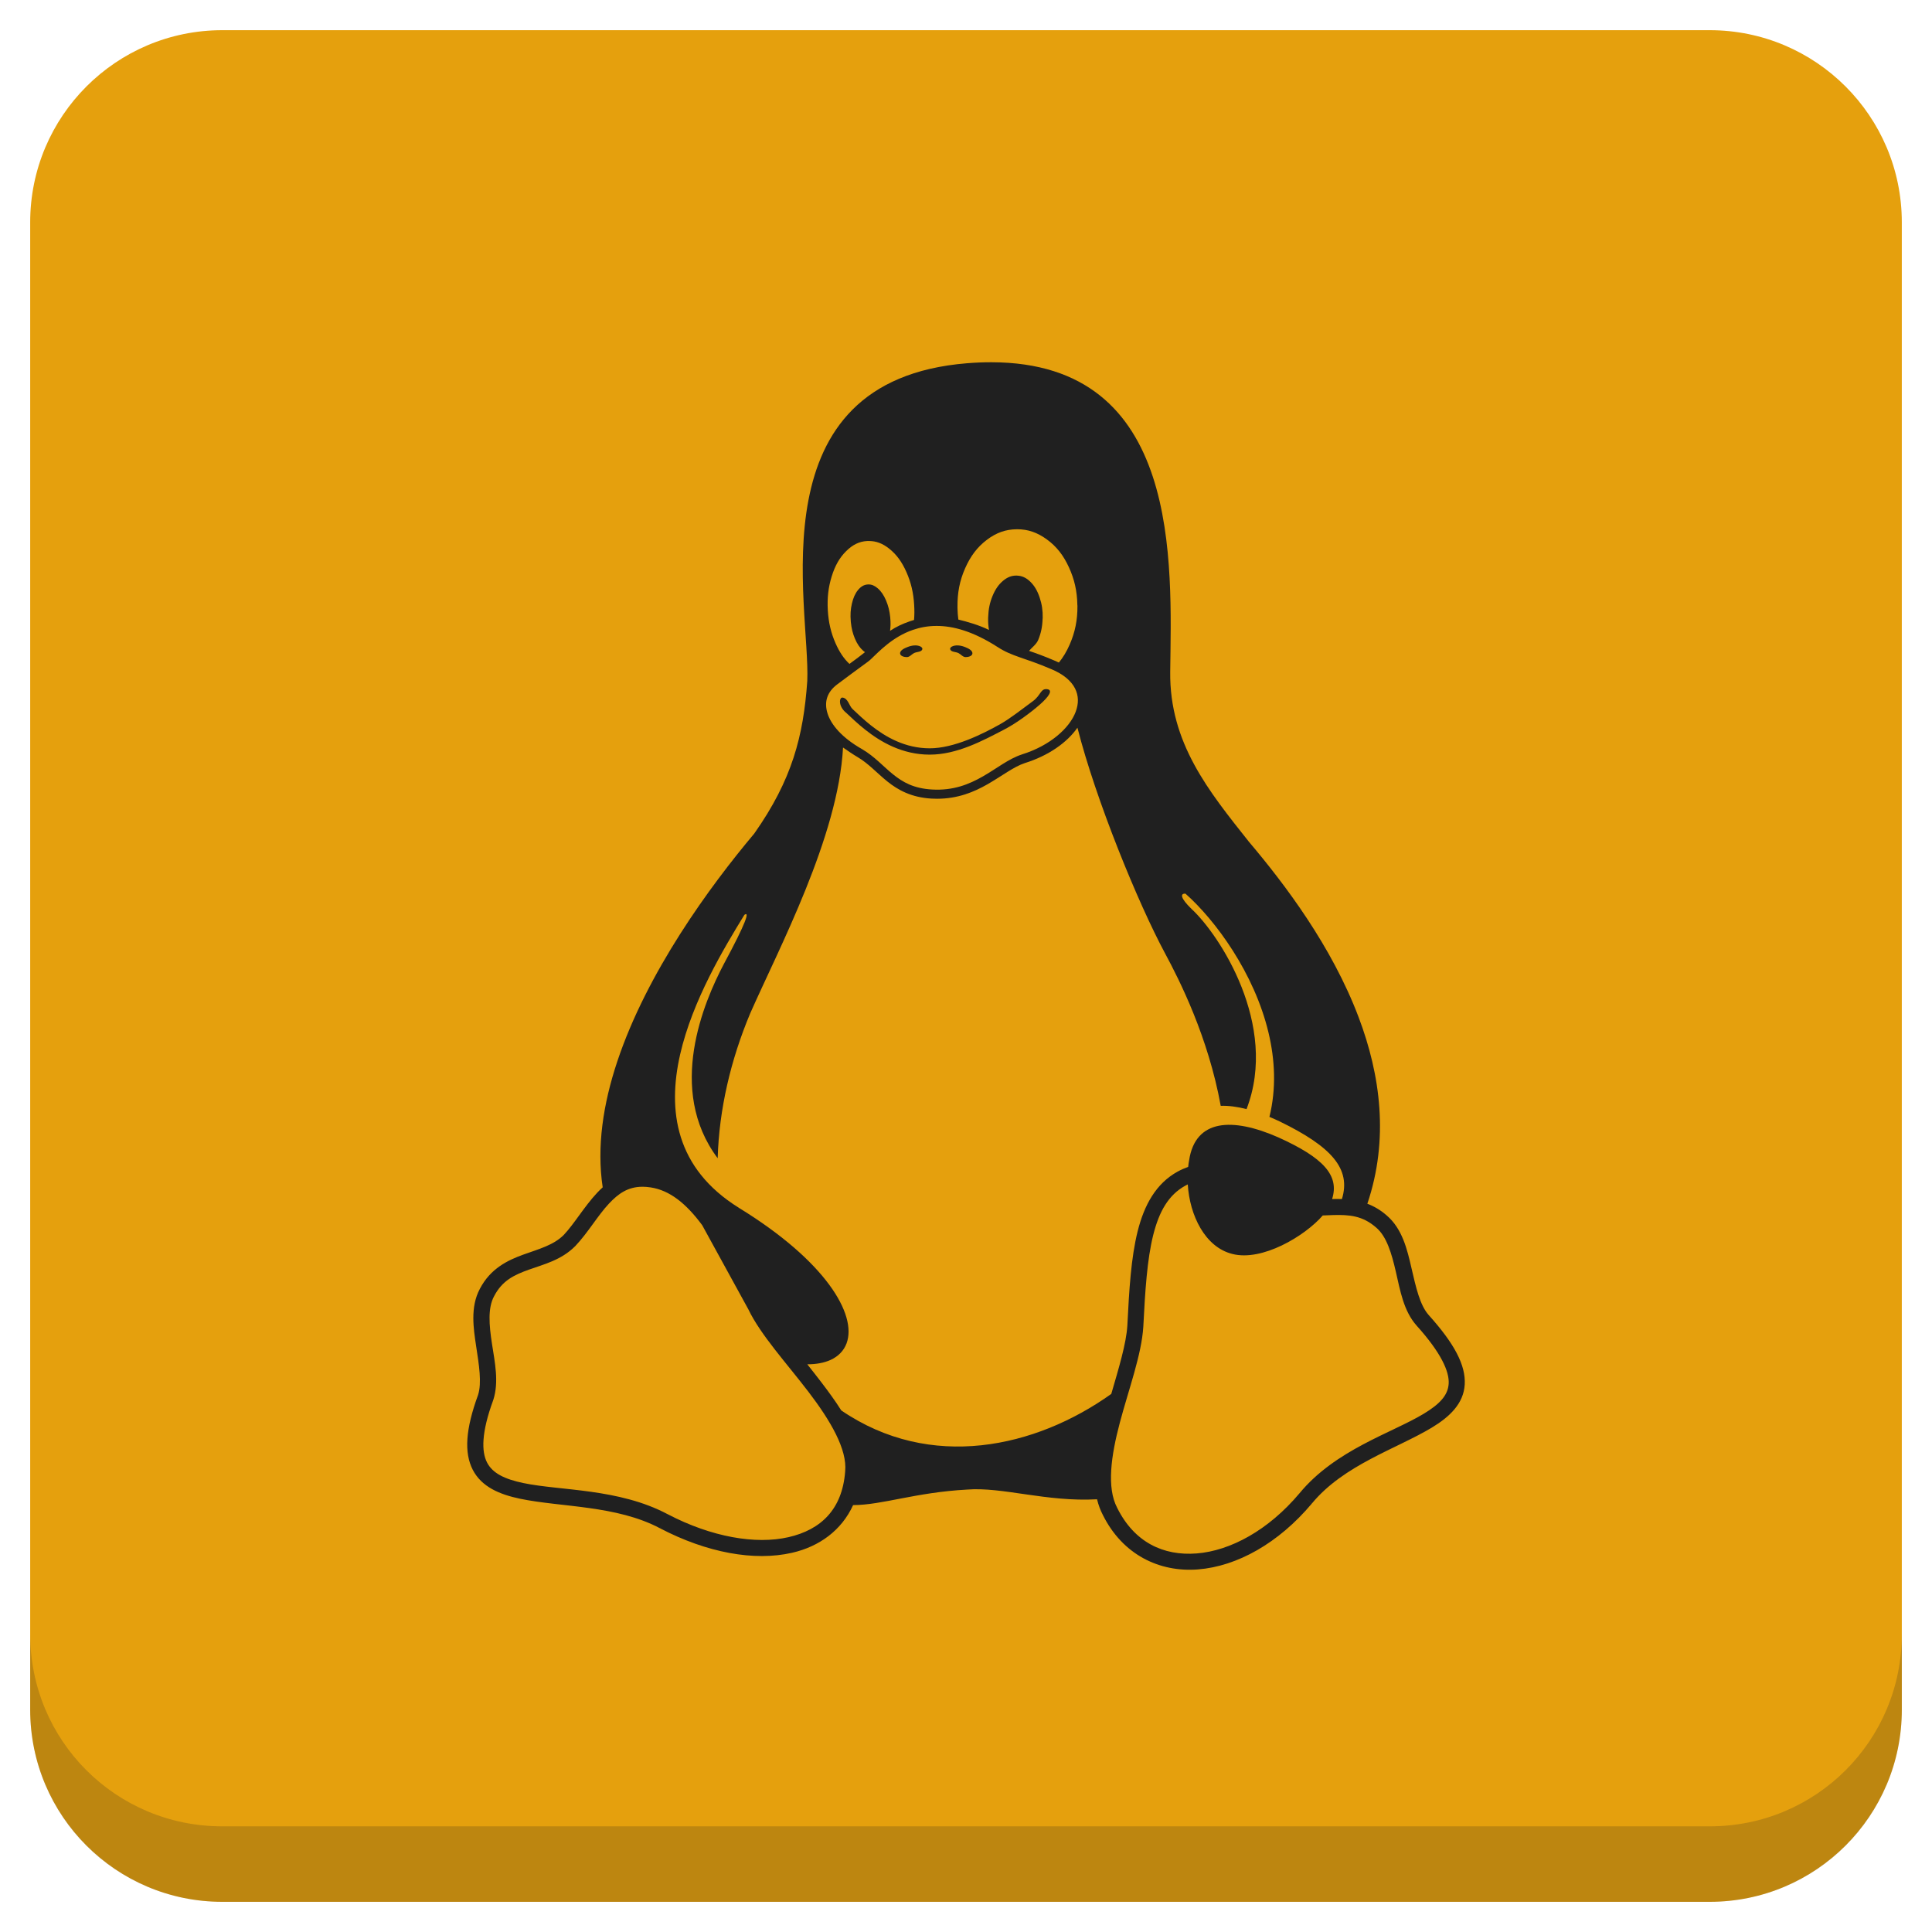
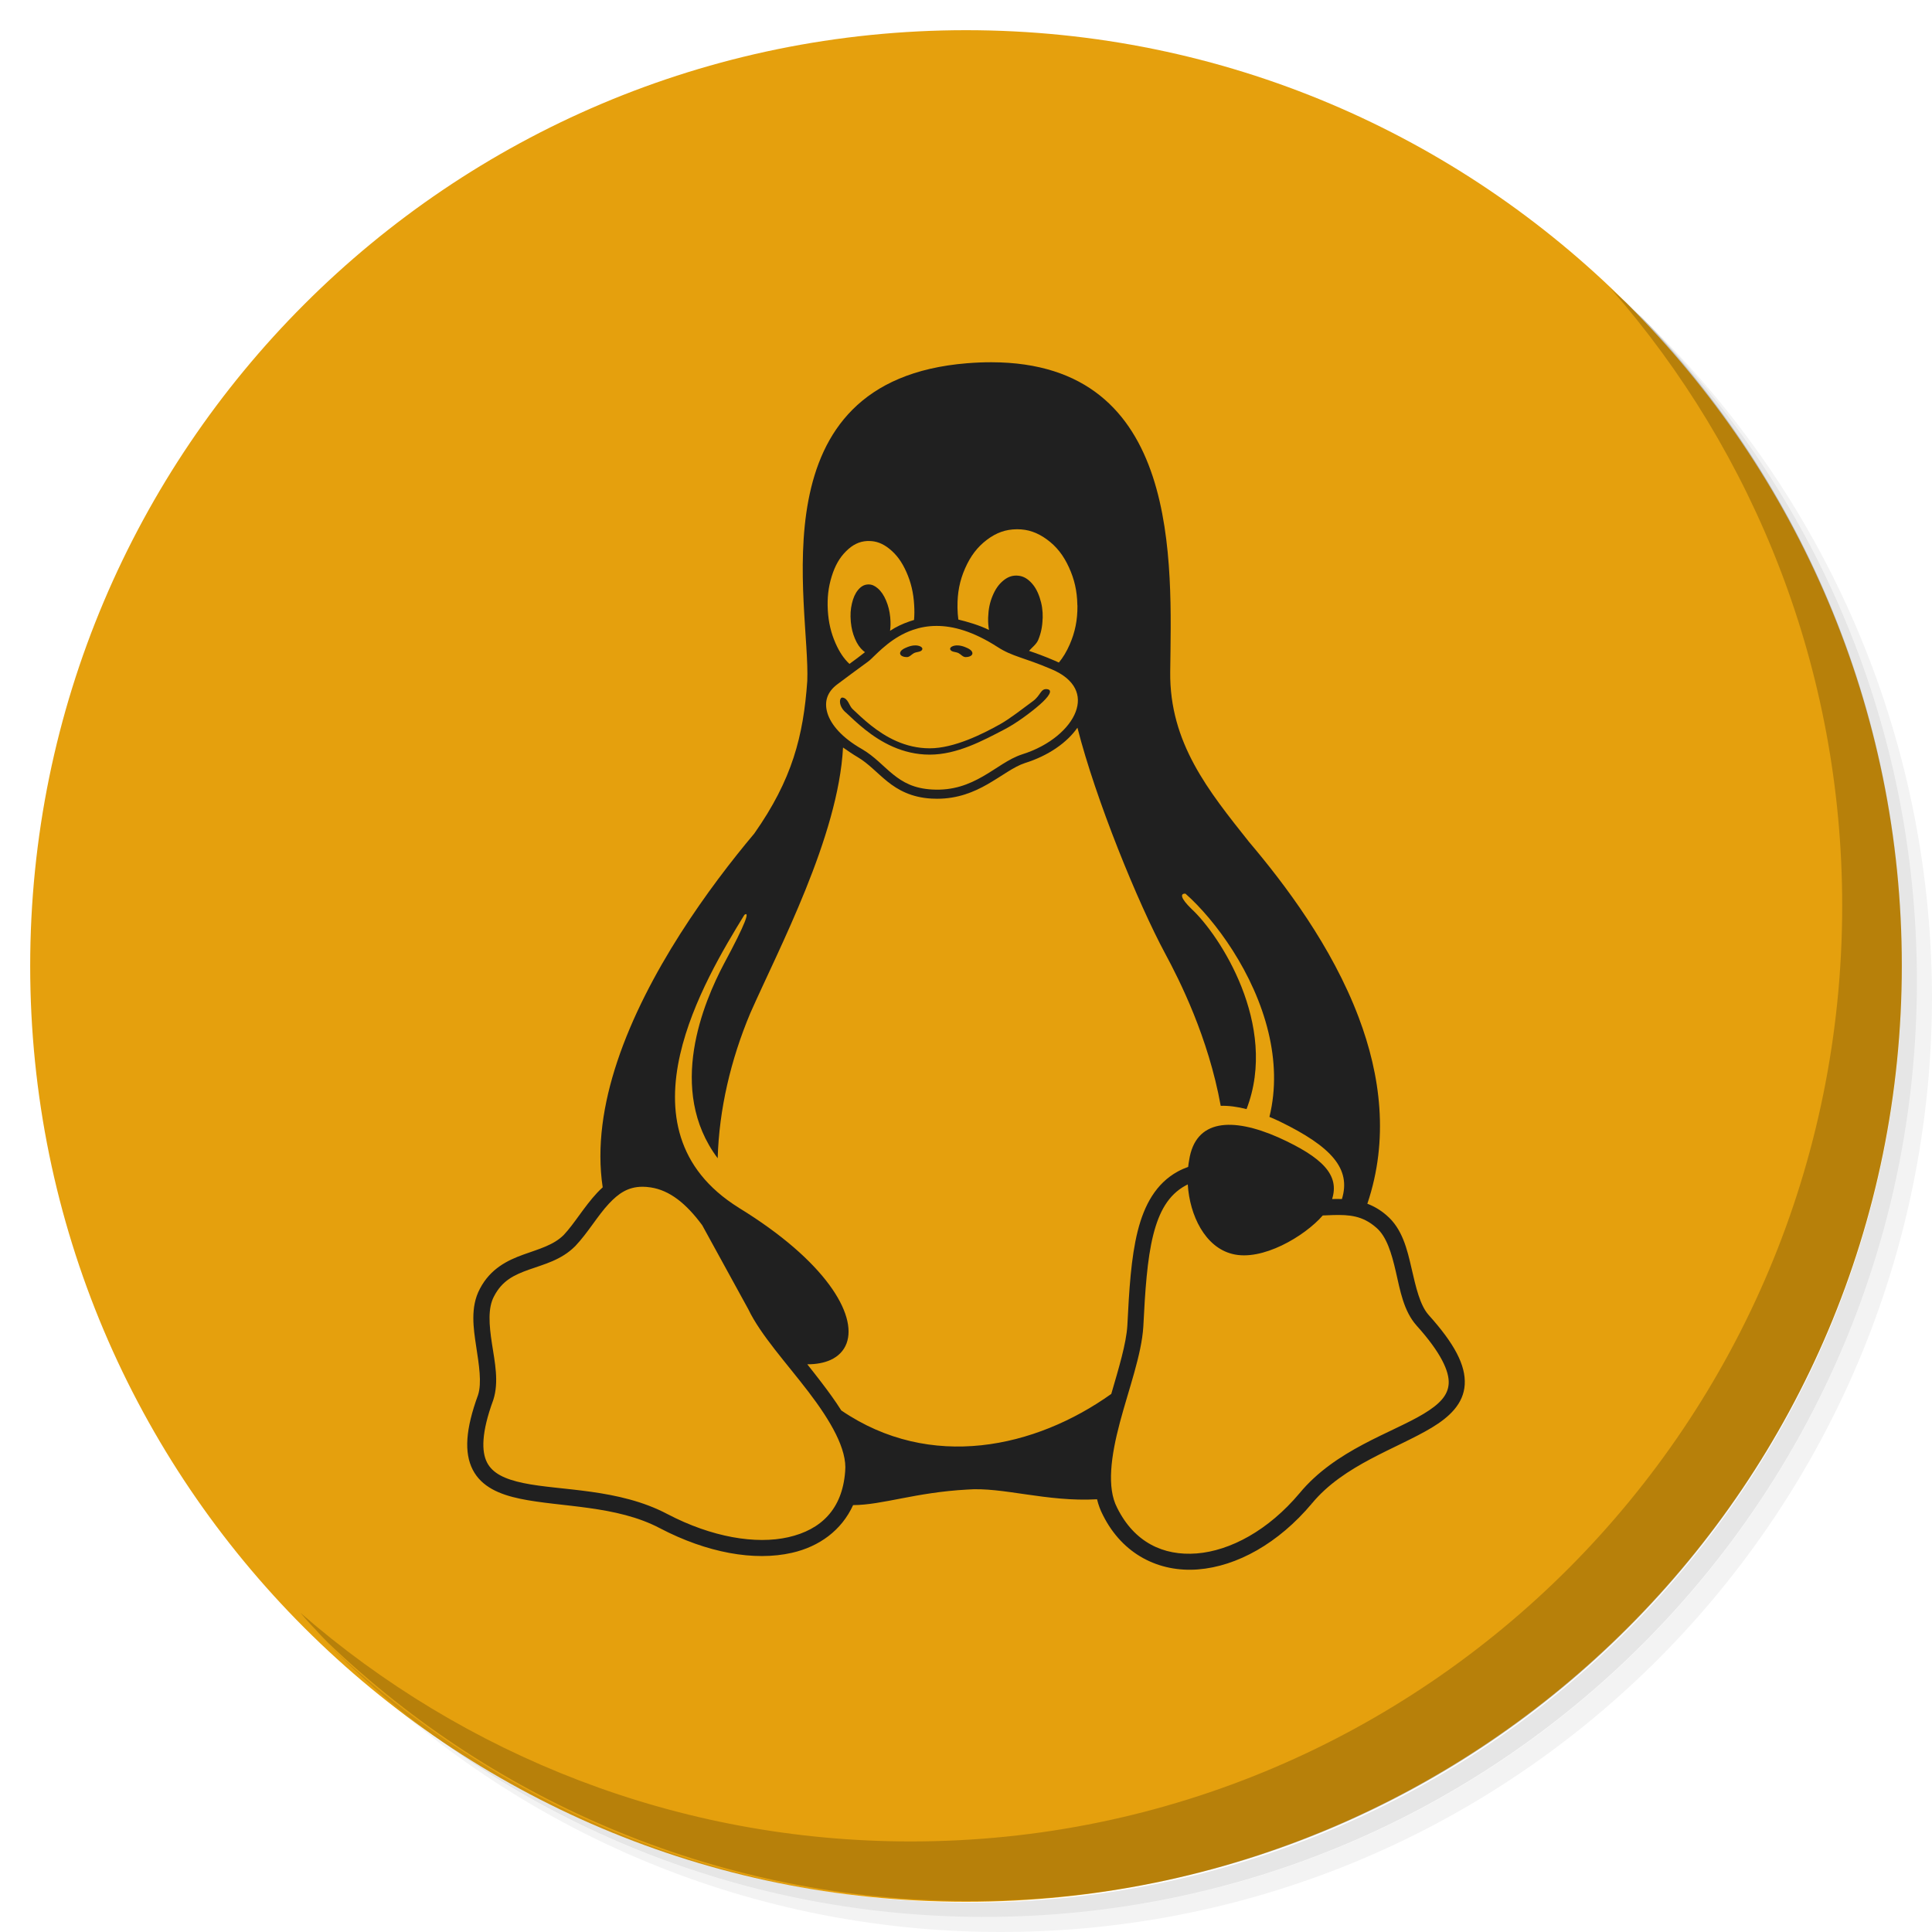
<svg xmlns="http://www.w3.org/2000/svg" xmlns:xlink="http://www.w3.org/1999/xlink" version="1.1" id="Layer_1" x="0px" y="0px" viewBox="0 0 256 256" enable-background="new 0 0 256 256" xml:space="preserve">
  <defs id="defs251">
    <clipPath id="b">
      <use width="100%" overflow="visible" xlink:href="#a" height="100%" id="use5" />
    </clipPath>
    <linearGradient x1="29.337" x2="81.837" y1="75.021" gradientUnits="userSpaceOnUse" y2="44.354" id="c">
      <stop id="stop10" offset="0" stop-opacity=".6" stop-color="#A52714" />
      <stop id="stop12" offset=".66" stop-opacity="0" stop-color="#A52714" />
    </linearGradient>
    <clipPath id="clipPath1232">
      <use width="100%" overflow="visible" xlink:href="#a" height="100%" id="use1230" />
    </clipPath>
    <clipPath id="clipPath1236">
      <use width="100%" overflow="visible" xlink:href="#a" height="100%" id="use1234" />
    </clipPath>
    <linearGradient x1="110.87" x2="52.538" y1="164.5" gradientUnits="userSpaceOnUse" y2="130.33" id="d">
      <stop id="stop23" offset="0" stop-opacity=".4" stop-color="#055524" />
      <stop id="stop25" offset=".33" stop-opacity="0" stop-color="#055524" />
    </linearGradient>
    <clipPath id="clipPath1244">
      <use width="100%" overflow="visible" xlink:href="#a" height="100%" id="use1242" />
    </clipPath>
    <clipPath id="clipPath1248">
      <use width="100%" overflow="visible" xlink:href="#a" height="100%" id="use1246" />
    </clipPath>
    <clipPath id="f">
      <use y="0" x="0" style="overflow:visible" id="use37" height="100%" xlink:href="#e" overflow="visible" width="100%" />
    </clipPath>
    <linearGradient x1="121.86" x2="136.55" y1="49.804" gradientUnits="userSpaceOnUse" y2="114.13" id="g">
      <stop id="stop42" offset="0" stop-opacity=".3" stop-color="#EA6100" />
      <stop id="stop44" offset=".66" stop-opacity="0" stop-color="#EA6100" />
    </linearGradient>
    <clipPath id="clipPath1258">
      <use width="100%" overflow="visible" xlink:href="#a" height="100%" id="use1256" />
    </clipPath>
    <clipPath id="clipPath1269">
      <use width="100%" overflow="visible" xlink:href="#a" height="100%" id="use1267" />
    </clipPath>
    <clipPath id="j">
      <use y="0" x="0" style="overflow:visible" id="use62" height="100%" xlink:href="#i" overflow="visible" width="100%" />
    </clipPath>
    <radialGradient id="l" gradientUnits="userSpaceOnUse" cy="55.948" cx="668.18" gradientTransform="translate(-576)" r="84.078">
      <stop stop-color="#3E2723" stop-opacity=".2" offset="0" id="stop73" />
      <stop stop-color="#3E2723" stop-opacity="0" offset="1" id="stop75" />
    </radialGradient>
    <clipPath id="clipPath1285">
      <use width="100%" overflow="visible" xlink:href="#a" height="100%" id="use1283" />
    </clipPath>
    <clipPath id="clipPath1289">
      <use width="100%" overflow="visible" xlink:href="#a" height="100%" id="use1287" />
    </clipPath>
    <clipPath id="n">
      <use y="0" x="0" style="overflow:visible" id="use83" height="100%" xlink:href="#m" overflow="visible" width="100%" />
    </clipPath>
    <radialGradient id="p" gradientUnits="userSpaceOnUse" cy="48.52" cx="597.88" gradientTransform="translate(-576)" r="78.044">
      <stop stop-color="#3E2723" stop-opacity=".2" offset="0" id="stop94" />
      <stop stop-color="#3E2723" stop-opacity="0" offset="1" id="stop96" />
    </radialGradient>
    <clipPath id="clipPath1305">
      <use width="100%" overflow="visible" xlink:href="#a" height="100%" id="use1303" />
    </clipPath>
    <radialGradient id="q" gradientUnits="userSpaceOnUse" cy="96.138" cx="671.84" gradientTransform="translate(-576)" r="87.87">
      <stop stop-color="#263238" stop-opacity=".2" offset="0" id="stop101" />
      <stop stop-color="#263238" stop-opacity="0" offset="1" id="stop103" />
    </radialGradient>
    <clipPath id="clipPath1312">
      <use width="100%" overflow="visible" xlink:href="#a" height="100%" id="use1310" />
    </clipPath>
    <clipPath id="clipPath1316">
      <use width="100%" overflow="visible" xlink:href="#a" height="100%" id="use1314" />
    </clipPath>
    <clipPath id="clipPath1320">
      <use width="100%" overflow="visible" xlink:href="#a" height="100%" id="use1318" />
    </clipPath>
    <clipPath id="clipPath1324">
      <use width="100%" overflow="visible" xlink:href="#a" height="100%" id="use1322" />
    </clipPath>
    <path d="m 8,184 h 83.77 l 38.88,-38.88 V 116 H 61.36 L 8,24.48 Z" id="e" />
    <path d="m 96,56 34.65,60 -38.88,68 H 184 V 56 Z" id="i" />
    <path d="M 21.97,8 V 48.34 L 61.36,116 96,56 h 88 V 8 Z" id="m" />
    <clipPath id="b-1">
      <use width="100%" overflow="visible" xlink:href="#a" height="100%" id="use5-7" />
    </clipPath>
    <clipPath id="clipPath1232-2">
      <use width="100%" overflow="visible" xlink:href="#a" height="100%" id="use1230-2" />
    </clipPath>
    <clipPath id="clipPath1236-6">
      <use width="100%" overflow="visible" xlink:href="#a" height="100%" id="use1234-1" />
    </clipPath>
    <clipPath id="clipPath1244-1">
      <use width="100%" overflow="visible" xlink:href="#a" height="100%" id="use1242-5" />
    </clipPath>
    <clipPath id="clipPath1248-9">
      <use width="100%" overflow="visible" xlink:href="#a" height="100%" id="use1246-4" />
    </clipPath>
    <clipPath id="f-9">
      <use y="0" x="0" style="overflow:visible" id="use37-0" height="100%" xlink:href="#e-8" overflow="visible" width="100%" />
    </clipPath>
    <clipPath id="clipPath1258-7">
      <use width="100%" overflow="visible" xlink:href="#a" height="100%" id="use1256-7" />
    </clipPath>
    <clipPath id="clipPath1269-1">
      <use width="100%" overflow="visible" xlink:href="#a" height="100%" id="use1267-1" />
    </clipPath>
    <clipPath id="j-5">
      <use y="0" x="0" style="overflow:visible" id="use62-9" height="100%" xlink:href="#i-5" overflow="visible" width="100%" />
    </clipPath>
    <radialGradient id="l-7" gradientUnits="userSpaceOnUse" cy="55.948" cx="668.18" gradientTransform="translate(-576)" r="84.078">
      <stop stop-color="#3E2723" stop-opacity=".2" offset="0" id="stop73-7" />
      <stop stop-color="#3E2723" stop-opacity="0" offset="1" id="stop75-6" />
    </radialGradient>
    <clipPath id="clipPath1285-7">
      <use width="100%" overflow="visible" xlink:href="#a" height="100%" id="use1283-3" />
    </clipPath>
    <clipPath id="clipPath1289-6">
      <use width="100%" overflow="visible" xlink:href="#a" height="100%" id="use1287-5" />
    </clipPath>
    <clipPath id="n-6">
      <use y="0" x="0" style="overflow:visible" id="use83-3" height="100%" xlink:href="#m-6" overflow="visible" width="100%" />
    </clipPath>
    <radialGradient id="p-9" gradientUnits="userSpaceOnUse" cy="48.52" cx="597.88" gradientTransform="translate(-576)" r="78.044">
      <stop stop-color="#3E2723" stop-opacity=".2" offset="0" id="stop94-4" />
      <stop stop-color="#3E2723" stop-opacity="0" offset="1" id="stop96-8" />
    </radialGradient>
    <clipPath id="clipPath1305-1">
      <use width="100%" overflow="visible" xlink:href="#a" height="100%" id="use1303-2" />
    </clipPath>
    <radialGradient id="q-9" gradientUnits="userSpaceOnUse" cy="96.138" cx="671.84" gradientTransform="translate(-576)" r="87.87">
      <stop stop-color="#263238" stop-opacity=".2" offset="0" id="stop101-3" />
      <stop stop-color="#263238" stop-opacity="0" offset="1" id="stop103-9" />
    </radialGradient>
    <clipPath id="clipPath1312-0">
      <use width="100%" overflow="visible" xlink:href="#a" height="100%" id="use1310-8" />
    </clipPath>
    <clipPath id="clipPath1316-8">
      <use width="100%" overflow="visible" xlink:href="#a" height="100%" id="use1314-5" />
    </clipPath>
    <clipPath id="clipPath1320-0">
      <use width="100%" overflow="visible" xlink:href="#a" height="100%" id="use1318-9" />
    </clipPath>
    <clipPath id="clipPath1324-6">
      <use width="100%" overflow="visible" xlink:href="#a" height="100%" id="use1322-3" />
    </clipPath>
    <path d="m 8,184 h 83.77 l 38.88,-38.88 V 116 H 61.36 L 8,24.48 Z" id="e-8" />
    <path d="m 96,56 34.65,60 -38.88,68 H 184 V 56 Z" id="i-5" />
    <path d="M 21.97,8 V 48.34 L 61.36,116 96,56 h 88 V 8 Z" id="m-6" />
    <radialGradient id="r" gradientUnits="userSpaceOnUse" cy="32.014" cx="34.286" gradientTransform="translate(-23.07961,-106.2699)" r="176.75">
      <stop stop-color="#fff" stop-opacity=".1" offset="0" id="stop130" />
      <stop stop-color="#fff" stop-opacity="0" offset="1" id="stop132" />
    </radialGradient>
    <clipPath id="b-0">
      <use y="0" x="0" style="overflow:visible" width="100%" overflow="visible" xlink:href="#a" height="100%" id="use5-5" />
    </clipPath>
    <clipPath id="clipPath963">
      <use y="0" x="0" style="overflow:visible" width="100%" overflow="visible" xlink:href="#a" height="100%" id="use961" />
    </clipPath>
    <clipPath id="clipPath967">
      <use y="0" x="0" style="overflow:visible" width="100%" overflow="visible" xlink:href="#a" height="100%" id="use965" />
    </clipPath>
    <radialGradient id="q-94" gradientUnits="userSpaceOnUse" cy="96.138" cx="671.84" gradientTransform="translate(-576)" r="87.87">
      <stop stop-color="#263238" stop-opacity=".2" offset="0" id="stop101-6" />
      <stop stop-color="#263238" stop-opacity="0" offset="1" id="stop103-92" />
    </radialGradient>
    <clipPath id="clipPath974">
      <use y="0" x="0" style="overflow:visible" width="100%" overflow="visible" xlink:href="#a" height="100%" id="use972" />
    </clipPath>
    <radialGradient id="p-2" gradientUnits="userSpaceOnUse" cy="48.52" cx="597.88" gradientTransform="translate(-576)" r="78.044">
      <stop stop-color="#3E2723" stop-opacity=".2" offset="0" id="stop94-47" />
      <stop stop-color="#3E2723" stop-opacity="0" offset="1" id="stop96-7" />
    </radialGradient>
    <clipPath id="clipPath981">
      <use y="0" x="0" style="overflow:visible" width="100%" overflow="visible" xlink:href="#a" height="100%" id="use979" />
    </clipPath>
    <clipPath id="clipPath985">
      <use y="0" x="0" style="overflow:visible" width="100%" overflow="visible" xlink:href="#a" height="100%" id="use983" />
    </clipPath>
    <clipPath id="n-5">
      <use width="100%" overflow="visible" xlink:href="#m-0" height="100%" id="use83-4" style="overflow:visible" x="0" y="0" />
    </clipPath>
    <radialGradient id="l-2" gradientUnits="userSpaceOnUse" cy="55.948" cx="668.18" gradientTransform="translate(-576)" r="84.078">
      <stop stop-color="#3E2723" stop-opacity=".2" offset="0" id="stop73-8" />
      <stop stop-color="#3E2723" stop-opacity="0" offset="1" id="stop75-9" />
    </radialGradient>
    <clipPath id="clipPath997">
      <use y="0" x="0" style="overflow:visible" width="100%" overflow="visible" xlink:href="#a" height="100%" id="use995" />
    </clipPath>
    <clipPath id="clipPath1001">
      <use y="0" x="0" style="overflow:visible" width="100%" overflow="visible" xlink:href="#a" height="100%" id="use999" />
    </clipPath>
    <clipPath id="j-3">
      <use width="100%" overflow="visible" xlink:href="#i-1" height="100%" id="use62-6" style="overflow:visible" x="0" y="0" />
    </clipPath>
    <clipPath id="clipPath1010">
      <use y="0" x="0" style="overflow:visible" width="100%" overflow="visible" xlink:href="#a" height="100%" id="use1008" />
    </clipPath>
    <clipPath id="clipPath1017">
      <use y="0" x="0" style="overflow:visible" width="100%" overflow="visible" xlink:href="#a" height="100%" id="use1015" />
    </clipPath>
    <clipPath id="f-0">
      <use width="100%" overflow="visible" xlink:href="#e-1" height="100%" id="use37-5" style="overflow:visible" x="0" y="0" />
    </clipPath>
    <clipPath id="clipPath1029">
      <use y="0" x="0" style="overflow:visible" width="100%" overflow="visible" xlink:href="#a" height="100%" id="use1027" />
    </clipPath>
    <clipPath id="clipPath1033">
      <use y="0" x="0" style="overflow:visible" width="100%" overflow="visible" xlink:href="#a" height="100%" id="use1031" />
    </clipPath>
    <clipPath id="clipPath1043">
      <use y="0" x="0" style="overflow:visible" width="100%" overflow="visible" xlink:href="#a" height="100%" id="use1041" />
    </clipPath>
    <clipPath id="clipPath1047">
      <use y="0" x="0" style="overflow:visible" width="100%" overflow="visible" xlink:href="#a" height="100%" id="use1045" />
    </clipPath>
    <path id="e-1" d="m 8,184 h 83.77 l 38.88,-38.88 V 116 H 61.36 L 8,24.48 Z" />
    <path id="i-1" d="m 96,56 34.65,60 -38.88,68 H 184 V 56 Z" />
    <path id="m-0" d="M 21.97,8 V 48.34 L 61.36,116 96,56 h 88 V 8 Z" />
    <circle r="88" cx="96" cy="96" id="a" />
    <path d="m8 184h83.77l38.88-38.88v-29.12h-69.29l-53.36-91.52z" id="e-6" />
    <path d="m96 56l34.65 60-38.88 68h92.23v-128z" id="i-2" />
    <path d="m21.97 8v40.34l39.39 67.66 34.64-60h88v-48z" id="m-8" />
    <defs id="defs1820">
      <path d="M 21.97,8 V 48.34 L 61.36,116 96,56 h 88 V 8 Z" id="path1928" />
    </defs>
    <clipPath id="n-7">
      <use id="use1822" height="100%" xlink:href="#m-8" overflow="visible" width="100%" style="overflow:visible" x="0" y="0" />
    </clipPath>
    <defs id="defs1799">
      <path d="m 96,56 34.65,60 -38.88,68 H 184 V 56 Z" id="path1918" />
    </defs>
    <clipPath id="j-6">
      <use id="use1801" height="100%" xlink:href="#i-2" overflow="visible" width="100%" style="overflow:visible" x="0" y="0" />
    </clipPath>
    <defs id="defs1774">
      <path d="m 8,184 h 83.77 l 38.88,-38.88 V 116 H 61.36 L 8,24.48 Z" id="path1902" />
    </defs>
    <clipPath id="f-06">
      <use id="use1776" height="100%" xlink:href="#e-6" overflow="visible" width="100%" style="overflow:visible" x="0" y="0" />
    </clipPath>
    <linearGradient x1="110.87" x2="52.538" y1="164.5" gradientUnits="userSpaceOnUse" y2="130.33" id="linearGradient1897">
      <stop id="stop1762" offset="0" stop-opacity=".4" stop-color="#055524" />
      <stop id="stop1764" offset=".33" stop-opacity="0" stop-color="#055524" />
    </linearGradient>
    <linearGradient x1="29.337" x2="81.837" y1="75.021" gradientUnits="userSpaceOnUse" y2="44.354" id="linearGradient1889">
      <stop id="stop1749" offset="0" stop-opacity=".6" stop-color="#A52714" />
      <stop id="stop1751" offset=".66" stop-opacity="0" stop-color="#A52714" />
    </linearGradient>
    <linearGradient id="linearGradient1910" y2="114.13" gradientUnits="userSpaceOnUse" y1="49.804" x2="136.55" x1="121.86">
      <stop stop-color="#EA6100" stop-opacity=".3" offset="0" id="stop1781" />
      <stop stop-color="#EA6100" stop-opacity="0" offset=".66" id="stop1783" />
    </linearGradient>
    <clipPath id="b-3">
      <use y="0" x="0" style="overflow:visible" width="100%" overflow="visible" xlink:href="#a" height="100%" id="use5-1" />
    </clipPath>
    <clipPath id="clipPath1024">
      <use y="0" x="0" style="overflow:visible" width="100%" overflow="visible" xlink:href="#a" height="100%" id="use1022" />
    </clipPath>
    <clipPath id="clipPath1028">
      <use y="0" x="0" style="overflow:visible" width="100%" overflow="visible" xlink:href="#a" height="100%" id="use1026" />
    </clipPath>
    <clipPath id="clipPath1035">
      <use y="0" x="0" style="overflow:visible" width="100%" overflow="visible" xlink:href="#a" height="100%" id="use1033" />
    </clipPath>
    <clipPath id="clipPath1039">
      <use y="0" x="0" style="overflow:visible" width="100%" overflow="visible" xlink:href="#a" height="100%" id="use1037" />
    </clipPath>
    <clipPath id="f-6">
      <use y="0" x="0" style="overflow:visible" id="use37-8" height="100%" xlink:href="#e-61" overflow="visible" width="100%" />
    </clipPath>
    <clipPath id="clipPath1048">
      <use y="0" x="0" style="overflow:visible" width="100%" overflow="visible" xlink:href="#a" height="100%" id="use1046" />
    </clipPath>
    <clipPath id="clipPath1058">
      <use y="0" x="0" style="overflow:visible" width="100%" overflow="visible" xlink:href="#a" height="100%" id="use1056" />
    </clipPath>
    <clipPath id="j-66">
      <use y="0" x="0" style="overflow:visible" id="use62-4" height="100%" xlink:href="#i-59" overflow="visible" width="100%" />
    </clipPath>
    <radialGradient id="l-9" gradientUnits="userSpaceOnUse" cy="55.948" cx="668.18" gradientTransform="translate(-576)" r="84.078">
      <stop stop-color="#3E2723" stop-opacity=".2" offset="0" id="stop73-5" />
      <stop stop-color="#3E2723" stop-opacity="0" offset="1" id="stop75-0" />
    </radialGradient>
    <clipPath id="clipPath1073">
      <use y="0" x="0" style="overflow:visible" width="100%" overflow="visible" xlink:href="#a" height="100%" id="use1071" />
    </clipPath>
    <clipPath id="clipPath1077">
      <use y="0" x="0" style="overflow:visible" width="100%" overflow="visible" xlink:href="#a" height="100%" id="use1075" />
    </clipPath>
    <clipPath id="n-4">
      <use y="0" x="0" style="overflow:visible" id="use83-8" height="100%" xlink:href="#m-4" overflow="visible" width="100%" />
    </clipPath>
    <radialGradient id="p-7" gradientUnits="userSpaceOnUse" cy="48.52" cx="597.88" gradientTransform="translate(-576)" r="78.044">
      <stop stop-color="#3E2723" stop-opacity=".2" offset="0" id="stop94-1" />
      <stop stop-color="#3E2723" stop-opacity="0" offset="1" id="stop96-72" />
    </radialGradient>
    <clipPath id="clipPath1092">
      <use y="0" x="0" style="overflow:visible" width="100%" overflow="visible" xlink:href="#a" height="100%" id="use1090" />
    </clipPath>
    <radialGradient id="q-7" gradientUnits="userSpaceOnUse" cy="96.138" cx="671.84" gradientTransform="translate(-576)" r="87.87">
      <stop stop-color="#263238" stop-opacity=".2" offset="0" id="stop101-2" />
      <stop stop-color="#263238" stop-opacity="0" offset="1" id="stop103-2" />
    </radialGradient>
    <clipPath id="clipPath1099">
      <use y="0" x="0" style="overflow:visible" width="100%" overflow="visible" xlink:href="#a" height="100%" id="use1097" />
    </clipPath>
    <clipPath id="clipPath1103">
      <use y="0" x="0" style="overflow:visible" width="100%" overflow="visible" xlink:href="#a" height="100%" id="use1101" />
    </clipPath>
    <clipPath id="clipPath1107">
      <use y="0" x="0" style="overflow:visible" width="100%" overflow="visible" xlink:href="#a" height="100%" id="use1105" />
    </clipPath>
    <clipPath id="clipPath1111">
      <use y="0" x="0" style="overflow:visible" width="100%" overflow="visible" xlink:href="#a" height="100%" id="use1109" />
    </clipPath>
    <radialGradient id="r-6" gradientUnits="userSpaceOnUse" cy="32.014" cx="34.286" gradientTransform="translate(-7,-7)" r="176.75">
      <stop stop-color="#fff" stop-opacity=".1" offset="0" id="stop130-1" />
      <stop stop-color="#fff" stop-opacity="0" offset="1" id="stop132-0" />
    </radialGradient>
    <path d="m 8,184 h 83.77 l 38.88,-38.88 V 116 H 61.36 L 8,24.48 Z" id="e-61" />
    <path d="m 96,56 34.65,60 -38.88,68 H 184 V 56 Z" id="i-59" />
    <path d="M 21.97,8 V 48.34 L 61.36,116 96,56 h 88 V 8 Z" id="m-4" />
    <clipPath id="b-9">
      <use y="0" x="0" style="overflow:visible" width="100%" overflow="visible" xlink:href="#a" height="100%" id="use5-0" />
    </clipPath>
    <clipPath id="clipPath1024-7">
      <use y="0" x="0" style="overflow:visible" width="100%" overflow="visible" xlink:href="#a" height="100%" id="use1022-7" />
    </clipPath>
    <clipPath id="clipPath1028-1">
      <use y="0" x="0" style="overflow:visible" width="100%" overflow="visible" xlink:href="#a" height="100%" id="use1026-1" />
    </clipPath>
    <clipPath id="clipPath1035-7">
      <use y="0" x="0" style="overflow:visible" width="100%" overflow="visible" xlink:href="#a" height="100%" id="use1033-7" />
    </clipPath>
    <clipPath id="clipPath1039-6">
      <use y="0" x="0" style="overflow:visible" width="100%" overflow="visible" xlink:href="#a" height="100%" id="use1037-7" />
    </clipPath>
    <clipPath id="f-3">
      <use y="0" x="0" style="overflow:visible" id="use37-6" height="100%" xlink:href="#e-9" overflow="visible" width="100%" />
    </clipPath>
    <clipPath id="clipPath1048-3">
      <use y="0" x="0" style="overflow:visible" width="100%" overflow="visible" xlink:href="#a" height="100%" id="use1046-9" />
    </clipPath>
    <clipPath id="clipPath1058-4">
      <use y="0" x="0" style="overflow:visible" width="100%" overflow="visible" xlink:href="#a" height="100%" id="use1056-8" />
    </clipPath>
    <clipPath id="j-1">
      <use y="0" x="0" style="overflow:visible" id="use62-2" height="100%" xlink:href="#i-6" overflow="visible" width="100%" />
    </clipPath>
    <radialGradient id="l-93" gradientUnits="userSpaceOnUse" cy="55.948" cx="668.18" gradientTransform="translate(-576)" r="84.078">
      <stop stop-color="#3E2723" stop-opacity=".2" offset="0" id="stop73-9" />
      <stop stop-color="#3E2723" stop-opacity="0" offset="1" id="stop75-08" />
    </radialGradient>
    <clipPath id="clipPath1073-8">
      <use y="0" x="0" style="overflow:visible" width="100%" overflow="visible" xlink:href="#a" height="100%" id="use1071-5" />
    </clipPath>
    <clipPath id="clipPath1077-0">
      <use y="0" x="0" style="overflow:visible" width="100%" overflow="visible" xlink:href="#a" height="100%" id="use1075-9" />
    </clipPath>
    <clipPath id="n-63">
      <use y="0" x="0" style="overflow:visible" id="use83-85" height="100%" xlink:href="#m-2" overflow="visible" width="100%" />
    </clipPath>
    <radialGradient id="p-6" gradientUnits="userSpaceOnUse" cy="48.52" cx="597.88" gradientTransform="translate(-576)" r="78.044">
      <stop stop-color="#3E2723" stop-opacity=".2" offset="0" id="stop94-11" />
      <stop stop-color="#3E2723" stop-opacity="0" offset="1" id="stop96-5" />
    </radialGradient>
    <clipPath id="clipPath1092-9">
      <use y="0" x="0" style="overflow:visible" width="100%" overflow="visible" xlink:href="#a" height="100%" id="use1090-8" />
    </clipPath>
    <radialGradient id="q-4" gradientUnits="userSpaceOnUse" cy="96.138" cx="671.84" gradientTransform="translate(-576)" r="87.87">
      <stop stop-color="#263238" stop-opacity=".2" offset="0" id="stop101-8" />
      <stop stop-color="#263238" stop-opacity="0" offset="1" id="stop103-1" />
    </radialGradient>
    <clipPath id="clipPath1099-0">
      <use y="0" x="0" style="overflow:visible" width="100%" overflow="visible" xlink:href="#a" height="100%" id="use1097-3" />
    </clipPath>
    <clipPath id="clipPath1103-0">
      <use y="0" x="0" style="overflow:visible" width="100%" overflow="visible" xlink:href="#a" height="100%" id="use1101-4" />
    </clipPath>
    <clipPath id="clipPath1107-4">
      <use y="0" x="0" style="overflow:visible" width="100%" overflow="visible" xlink:href="#a" height="100%" id="use1105-4" />
    </clipPath>
    <clipPath id="clipPath1111-4">
      <use y="0" x="0" style="overflow:visible" width="100%" overflow="visible" xlink:href="#a" height="100%" id="use1109-7" />
    </clipPath>
    <radialGradient id="r-63" gradientUnits="userSpaceOnUse" cy="32.014" cx="34.286" gradientTransform="translate(-7,-7)" r="176.75">
      <stop stop-color="#fff" stop-opacity=".1" offset="0" id="stop130-17" />
      <stop stop-color="#fff" stop-opacity="0" offset="1" id="stop132-5" />
    </radialGradient>
    <path d="m 8,184 h 83.77 l 38.88,-38.88 V 116 H 61.36 L 8,24.48 Z" id="e-9" />
    <path d="m 96,56 34.65,60 -38.88,68 H 184 V 56 Z" id="i-6" />
    <path d="M 21.97,8 V 48.34 L 61.36,116 96,56 h 88 V 8 Z" id="m-2" />
  </defs>
-   <g id="layer3" style="display:inline">
+   <g id="layer3" style="display:none">
    <rect style="display:inline;fill:#e5a00d;fill-opacity:1;stroke-width:1.418" id="rect1101" width="248" height="248" x="4" y="4" ry="25.456" />
  </g>
-   <g id="layer2" style="display:inline">
+   <g id="layer2" style="display:none">
    <path style="display:inline;opacity:0.5;fill:#17171d;fill-opacity:0.392;stroke-width:1.418" d="m 4,216.545 v 10 C 4,240.647 15.353,252 29.455,252 H 226.545 C 240.647,252 252,240.647 252,226.545 v -10 C 252,230.647 240.647,242 226.545,242 H 29.455 C 15.353,242 4,230.647 4,216.545 Z" id="rect1101-3" />
  </g>
-   <g id="layer4" style="display:none">
+   <g id="layer4" style="display:inline">
    <circle style="fill:#e5a00d;fill-opacity:1;stroke:none;stroke-width:2.74;stroke-miterlimit:4;stroke-dasharray:none;stroke-opacity:1" id="path1090" cx="128" cy="128" r="124" />
  </g>
-   <g id="layer6" style="display:none">
+   <g id="layer6" style="display:inline">
    <g id="g2548" style="display:none" transform="translate(-2.960187,1.58543)">
      <path d="m 256.36,128.415 c 0,-33.9 -13.5,-64.5 -35.4,-86.9 -0.4,-0.3 -0.7,-0.7 -1.1,-1 21.3,22.3 34.5,52.6 34.5,86 0,68.5 -55.2,124 -123.4,124 -32.9,0 -62.9,-13 -85,-34.1 0.3,0.3 0.6,0.6 0.9,0.9 22.2,21.7 52.6,35.1 86,35.1 68.2,0 123.5,-55.5 123.5,-124 z" id="path238" style="display:inline;opacity:0.1" />
      <path d="m 219.86,40.415 c -0.7,-0.6 -1.4,-1.3 -2,-1.9 -0.7,-0.6 -1.4,-1.2 -2.1,-1.9 19.1,21.8 30.7,50.5 30.7,81.8 0,68.5 -55.2,124 -123.4,124 -30.9,0 -59.2,-11.4 -80.9,-30.3 0.6,0.7 1.2,1.4 1.9,2.1 0.6,0.7 1.3,1.4 1.9,2 22.1,21.1 52.1,34.1 85,34.1 68.2,0 123.4,-55.5 123.4,-124 0,-33.3 -13.1,-63.6 -34.5,-85.9 z" id="path240" style="display:inline;opacity:0.2" />
      <path d="m 220.96,41.515 c 21.9,22.4 35.4,53.1 35.4,86.9 0,68.5 -55.2,124 -123.4,124 -33.5,0 -63.8,-13.4 -86,-35.1 22.4,22.9 53.6,37.1 88,37.1 68.2,0 123.4,-55.5 123.4,-124 -0.1,-34.9 -14.4,-66.4 -37.4,-88.9 z" id="path236" style="display:inline;opacity:0.05" />
+     </g>
+     <g id="g2548-6" style="display:inline" transform="translate(-2.36019,1.58543)">
+       <path d="m 256.36,128.415 c 0,-33.9 -13.5,-64.5 -35.4,-86.9 -0.4,-0.3 -0.7,-0.7 -1.1,-1 21.3,22.3 34.5,52.6 34.5,86 0,68.5 -55.2,124 -123.4,124 -32.9,0 -62.9,-13 -85,-34.1 0.3,0.3 0.6,0.6 0.9,0.9 22.2,21.7 52.6,35.1 86,35.1 68.2,0 123.5,-55.5 123.5,-124 z" id="path238-7" style="display:inline;opacity:0.1" />
+       <path d="m 219.86,40.415 c -0.7,-0.6 -1.4,-1.3 -2,-1.9 -0.7,-0.6 -1.4,-1.2 -2.1,-1.9 19.1,21.8 30.7,50.5 30.7,81.8 0,68.5 -55.2,124 -123.4,124 -30.9,0 -59.2,-11.4 -80.9,-30.3 0.6,0.7 1.2,1.4 1.9,2.1 0.6,0.7 1.3,1.4 1.9,2 22.1,21.1 52.1,34.1 85,34.1 68.2,0 123.4,-55.5 123.4,-124 0,-33.3 -13.1,-63.6 -34.5,-85.9 z" id="path240-5" style="display:inline;opacity:0.2" />
+       <path d="m 220.96,41.515 c 21.9,22.4 35.4,53.1 35.4,86.9 0,68.5 -55.2,124 -123.4,124 -33.5,0 -63.8,-13.4 -86,-35.1 22.4,22.9 53.6,37.1 88,37.1 68.2,0 123.4,-55.5 123.4,-124 -0.1,-34.9 -14.4,-66.4 -37.4,-88.9 z" id="path236-3" style="display:inline;opacity:0.05" />
    </g>
  </g>
  <g id="layer1">
    <path style="fill:#202020;fill-opacity:1;stroke-width:0.187" d="m 131.359,48 c -1.028,-0.002 -2.1,0.041 -3.217,0.131 -28.247,2.274 -20.754,32.117 -21.174,42.109 -0.517,7.308 -1.999,13.067 -7.025,20.211 -5.903,7.021 -14.219,18.386 -18.156,30.217 -1.858,5.583 -2.741,11.273 -1.926,16.66 -0.256,0.229 -0.497,0.469 -0.73,0.715 -1.733,1.852 -3.015,4.095 -4.441,5.604 -1.334,1.332 -3.233,1.838 -5.322,2.586 -2.089,0.75 -4.382,1.854 -5.773,4.525 v 0.002 c -0.002,0.004 -0.004,0.008 -0.008,0.012 -0.655,1.222 -0.867,2.542 -0.867,3.879 0,1.237 0.183,2.489 0.367,3.695 0.384,2.511 0.774,4.886 0.258,6.494 -1.653,4.519 -1.867,7.644 -0.703,9.912 1.168,2.272 3.565,3.273 6.275,3.84 5.42,1.13 12.761,0.85 18.545,3.916 l 0.498,-0.938 -0.494,0.939 c 6.193,3.238 12.472,4.388 17.48,3.244 3.633,-0.828 6.579,-2.991 8.094,-6.318 3.917,-0.019 8.217,-1.68 15.104,-2.059 4.672,-0.377 10.508,1.66 17.221,1.287 0.175,0.727 0.431,1.43 0.777,2.096 0.004,0.005 0.005,0.012 0.01,0.018 2.602,5.204 7.438,7.584 12.592,7.178 5.159,-0.407 10.644,-3.448 15.08,-8.725 l -0.814,-0.684 0.82,0.676 c 4.227,-5.126 11.241,-7.251 15.895,-10.057 2.326,-1.403 4.212,-3.159 4.359,-5.711 0.145,-2.55 -1.354,-5.407 -4.797,-9.229 h 0.002 c -0.002,-0.002 -0.004,-0.004 -0.004,-0.006 -1.132,-1.278 -1.672,-3.646 -2.252,-6.17 -0.578,-2.522 -1.226,-5.241 -3.297,-7.004 -0.004,-0.004 -0.009,-0.007 -0.012,-0.012 -0.41,-0.358 -0.832,-0.66 -1.256,-0.912 -0.425,-0.252 -0.856,-0.457 -1.287,-0.619 2.878,-8.535 1.75,-17.036 -1.156,-24.715 -3.564,-9.427 -9.789,-17.638 -14.543,-23.256 C 160.158,104.821 154.956,98.449 155.059,89.037 155.217,74.673 156.637,48.035 131.359,48 Z m 3.355,22.129 h 0.068 c 1.432,0 2.657,0.422 3.916,1.334 1.278,0.929 2.199,2.088 2.941,3.711 0.727,1.582 1.08,3.129 1.115,4.963 -1.9e-4,0.049 -9.8e-4,0.088 0.012,0.137 0.015,1.882 -0.309,3.485 -1.023,5.121 -0.407,0.933 -0.874,1.716 -1.436,2.395 -0.19,-0.091 -0.388,-0.18 -0.594,-0.264 -0.711,-0.304 -1.339,-0.553 -1.902,-0.766 -0.563,-0.213 -1.004,-0.359 -1.457,-0.516 0.328,-0.397 0.976,-0.866 1.217,-1.453 0.366,-0.886 0.545,-1.752 0.578,-2.783 0,-0.041 0.014,-0.075 0.014,-0.123 0.021,-0.989 -0.111,-1.834 -0.4,-2.699 -0.302,-0.908 -0.687,-1.563 -1.242,-2.105 -0.558,-0.543 -1.114,-0.788 -1.781,-0.811 -0.032,-0.002 -0.062,-0.002 -0.094,-0.002 -0.627,0.002 -1.171,0.217 -1.734,0.688 -0.591,0.494 -1.029,1.127 -1.395,2.008 -0.364,0.88 -0.543,1.754 -0.578,2.791 -0.005,0.041 -0.006,0.076 -0.006,0.117 -0.013,0.571 0.024,1.092 0.111,1.6 -1.283,-0.64 -2.925,-1.106 -4.059,-1.377 -0.065,-0.491 -0.102,-0.996 -0.113,-1.525 v -0.143 c -0.021,-1.876 0.288,-3.487 1.01,-5.121 0.722,-1.636 1.614,-2.811 2.871,-3.768 1.259,-0.955 2.497,-1.393 3.961,-1.408 z m -19.566,1.557 c 0.953,0.002 1.803,0.318 2.684,1.021 0.955,0.763 1.677,1.739 2.281,3.113 0.606,1.375 0.93,2.748 1.02,4.371 v 0.014 c 0.043,0.681 0.036,1.322 -0.018,1.943 -0.188,0.054 -0.37,0.112 -0.551,0.174 -1.026,0.354 -1.84,0.745 -2.627,1.266 0.076,-0.545 0.087,-1.097 0.027,-1.715 -0.006,-0.034 -0.006,-0.06 -0.006,-0.094 -0.082,-0.819 -0.256,-1.505 -0.545,-2.199 -0.308,-0.722 -0.652,-1.231 -1.105,-1.623 -0.41,-0.354 -0.8,-0.519 -1.229,-0.516 -0.043,0 -0.088,0.002 -0.133,0.006 -0.481,0.041 -0.879,0.276 -1.258,0.736 -0.377,0.459 -0.626,1.03 -0.805,1.787 -0.179,0.755 -0.225,1.499 -0.15,2.352 0,0.034 0.006,0.06 0.006,0.094 0.082,0.826 0.248,1.513 0.543,2.207 0.302,0.714 0.654,1.224 1.107,1.615 0.076,0.065 0.15,0.126 0.225,0.178 -0.47,0.364 -0.786,0.621 -1.174,0.904 -0.248,0.181 -0.542,0.397 -0.885,0.65 -0.748,-0.701 -1.333,-1.58 -1.844,-2.742 -0.604,-1.373 -0.926,-2.748 -1.023,-4.371 v -0.014 c -0.089,-1.623 0.068,-3.017 0.514,-4.461 0.448,-1.444 1.045,-2.488 1.912,-3.346 0.865,-0.86 1.739,-1.294 2.791,-1.348 0.082,-0.004 0.162,-0.004 0.242,-0.004 z m 8.93,11.252 c 2.212,-0.009 4.873,0.717 8.094,2.787 1.979,1.287 3.519,1.394 7.064,2.912 l 0.006,0.002 0.004,0.002 c 1.705,0.699 2.707,1.614 3.197,2.574 0.489,0.961 0.502,2.001 0.092,3.098 -0.819,2.192 -3.435,4.499 -7.102,5.645 l -0.004,0.002 -0.004,0.002 c -1.789,0.58 -3.348,1.866 -5.189,2.916 -1.837,1.052 -3.918,1.9 -6.746,1.736 -1.205,-0.071 -2.168,-0.31 -2.992,-0.662 -0.824,-0.353 -1.509,-0.82 -2.16,-1.342 -1.302,-1.046 -2.436,-2.36 -4.096,-3.336 l -0.006,-0.002 -0.004,-0.004 c -2.675,-1.513 -4.137,-3.263 -4.594,-4.779 -0.459,-1.516 -0.027,-2.811 1.299,-3.805 1.492,-1.119 2.529,-1.879 3.221,-2.385 0.686,-0.504 0.969,-0.695 1.189,-0.904 0,-0.002 0.002,-0.002 0.002,-0.004 h 0.002 c 1.121,-1.061 2.91,-2.997 5.605,-3.924 0.927,-0.321 1.963,-0.526 3.121,-0.529 z m 18.689,13.488 c 2.41,9.498 8.013,23.216 11.615,29.91 1.916,3.551 5.724,11.098 7.369,20.191 1.043,-0.032 2.193,0.119 3.422,0.434 4.303,-11.156 -3.648,-23.169 -7.285,-26.516 -1.468,-1.425 -1.54,-2.063 -0.811,-2.033 3.943,3.49 9.124,10.504 11.008,18.424 0.86,3.611 1.043,7.409 0.121,11.156 0.45,0.187 0.907,0.391 1.371,0.611 6.907,3.363 9.462,6.286 8.234,10.277 h -0.002 c -0.405,-0.015 -0.803,-0.012 -1.191,-0.004 -0.035,0.002 -0.07,0.002 -0.107,0.002 1.002,-3.163 -1.214,-5.497 -7.119,-8.168 -6.124,-2.693 -11.004,-2.426 -11.828,3.039 -0.052,0.285 -0.095,0.578 -0.127,0.873 -0.459,0.16 -0.918,0.361 -1.381,0.613 -2.874,1.574 -4.443,4.429 -5.316,7.932 -0.871,3.499 -1.123,7.728 -1.361,12.482 v 0.004 c -0.147,2.39 -1.133,5.624 -2.129,9.049 -10.031,7.157 -23.954,10.256 -35.775,2.188 -0.8,-1.266 -1.72,-2.523 -2.666,-3.762 -0.604,-0.791 -1.224,-1.576 -1.84,-2.352 1.212,0.002 2.244,-0.198 3.078,-0.574 1.037,-0.472 1.763,-1.225 2.125,-2.195 0.72,-1.938 -0.004,-4.673 -2.311,-7.797 -2.307,-3.122 -6.214,-6.644 -11.955,-10.166 v -0.004 c -4.219,-2.624 -6.577,-5.839 -7.682,-9.33 -1.106,-3.494 -0.952,-7.271 -0.1,-11 1.634,-7.157 5.831,-14.118 8.51,-18.486 0.72,-0.53 0.257,0.984 -2.713,6.498 -2.66,5.04 -7.634,16.672 -0.824,25.752 0.183,-6.461 1.726,-13.05 4.316,-19.215 3.773,-8.552 11.666,-23.387 12.293,-35.209 0.325,0.235 1.433,0.986 1.928,1.268 0.002,0.002 0.002,0.002 0.004,0.002 1.447,0.852 2.535,2.098 3.943,3.23 1.412,1.134 3.174,2.113 5.838,2.268 0.256,0.015 0.506,0.021 0.75,0.021 2.746,0 4.887,-0.894 6.67,-1.914 1.938,-1.108 3.487,-2.335 4.955,-2.812 0.002,-0.002 0.004,-0.002 0.006,-0.002 3.102,-0.97 5.564,-2.686 6.967,-4.686 z m 14.619,60.514 c 0.252,4.109 2.287,8.303 5.883,9.209 3.936,1.037 9.609,-2.339 12.004,-5.094 0.479,-0.019 0.945,-0.043 1.398,-0.055 2.102,-0.051 3.862,0.072 5.664,1.646 l 0.006,0.004 0.006,0.004 c 1.384,1.173 2.043,3.39 2.613,5.871 0.571,2.483 1.026,5.185 2.738,7.111 l 0.002,0.002 0.002,0.004 c 3.29,3.65 4.347,6.115 4.256,7.691 -0.089,1.574 -1.228,2.745 -3.334,4.014 -4.208,2.539 -11.668,4.747 -16.43,10.516 -4.137,4.922 -9.18,7.624 -13.621,7.975 -4.441,0.351 -8.273,-1.491 -10.533,-6.025 l -0.004,-0.01 -0.006,-0.012 c -1.403,-2.667 -0.819,-6.873 0.361,-11.312 1.181,-4.437 2.878,-8.995 3.105,-12.697 v -0.012 c 0.239,-4.745 0.506,-8.889 1.303,-12.088 0.798,-3.199 2.054,-5.364 4.277,-6.582 0.104,-0.056 0.206,-0.11 0.309,-0.16 z M 85.096,157.25 c 0.022,0.002 0.042,0.002 0.064,0 0.332,0.002 0.686,0.03 1.059,0.088 2.518,0.381 4.713,2.141 6.828,5.01 l 6.105,11.129 0.002,0.008 0.004,0.004 c 1.625,3.393 5.057,7.125 7.965,10.932 2.908,3.805 5.158,7.626 4.865,10.551 l -0.002,0.01 v 0.014 c -0.381,4.988 -3.194,7.703 -7.514,8.689 -4.316,0.987 -10.17,0.005 -16.016,-3.053 -0.002,0 -0.004,-0.002 -0.006,-0.002 -6.469,-3.426 -14.162,-3.086 -19.1,-4.117 -2.468,-0.515 -4.08,-1.291 -4.818,-2.73 -0.739,-1.442 -0.756,-3.954 0.814,-8.238 l 0.008,-0.019 0.006,-0.018 c 0.778,-2.397 0.201,-5.02 -0.176,-7.482 -0.377,-2.46 -0.562,-4.7 0.279,-6.26 l 0.008,-0.014 c 1.076,-2.074 2.655,-2.816 4.613,-3.518 1.96,-0.703 4.282,-1.256 6.115,-3.096 l 0.012,-0.008 0.01,-0.01 c 1.695,-1.789 2.969,-4.032 4.459,-5.623 1.257,-1.343 2.517,-2.233 4.414,-2.246 z" id="path3" />
    <path d="m 133.139,96.628 c -2.917,1.521 -6.325,3.365 -9.951,3.365 -3.624,0 -6.487,-1.675 -8.546,-3.307 -1.03,-0.815 -1.865,-1.626 -2.496,-2.216 -1.094,-0.863 -0.963,-2.074 -0.513,-2.039 0.753,0.094 0.867,1.086 1.342,1.529 0.642,0.601 1.446,1.378 2.419,2.151 1.947,1.543 4.544,3.044 7.795,3.044 3.245,0 7.034,-1.905 9.347,-3.203 1.31,-0.735 2.977,-2.052 4.338,-3.051 1.041,-0.764 1.003,-1.684 1.862,-1.584 0.859,0.1 0.224,1.018 -0.98,2.069 -1.204,1.05 -3.087,2.444 -4.616,3.241 z" id="path11" style="fill:#202020;fill-opacity:1;stroke-width:0.187" />
    <path id="path28396-7" d="m 125.902,86.03 c 0.121,0.387 0.745,0.323 1.105,0.509 0.316,0.163 0.571,0.52 0.927,0.53 0.34,0.01 0.868,-0.118 0.912,-0.454 0.058,-0.445 -0.591,-0.728 -1.01,-0.891 -0.538,-0.21 -1.227,-0.316 -1.732,-0.036 -0.116,0.064 -0.242,0.215 -0.203,0.341 z" style="opacity:1;fill:#202020;fill-opacity:1;stroke:none;stroke-width:0.187" />
    <path style="opacity:1;fill:#202020;fill-opacity:1;stroke:none;stroke-width:0.187" d="m 122.215,86.03 c -0.121,0.387 -0.745,0.323 -1.105,0.509 -0.316,0.163 -0.571,0.52 -0.927,0.53 -0.34,0.01 -0.868,-0.118 -0.912,-0.454 -0.058,-0.445 0.591,-0.728 1.01,-0.891 0.538,-0.21 1.227,-0.316 1.732,-0.036 0.116,0.064 0.242,0.215 0.203,0.341 z" id="path5461" />
  </g>
</svg>
